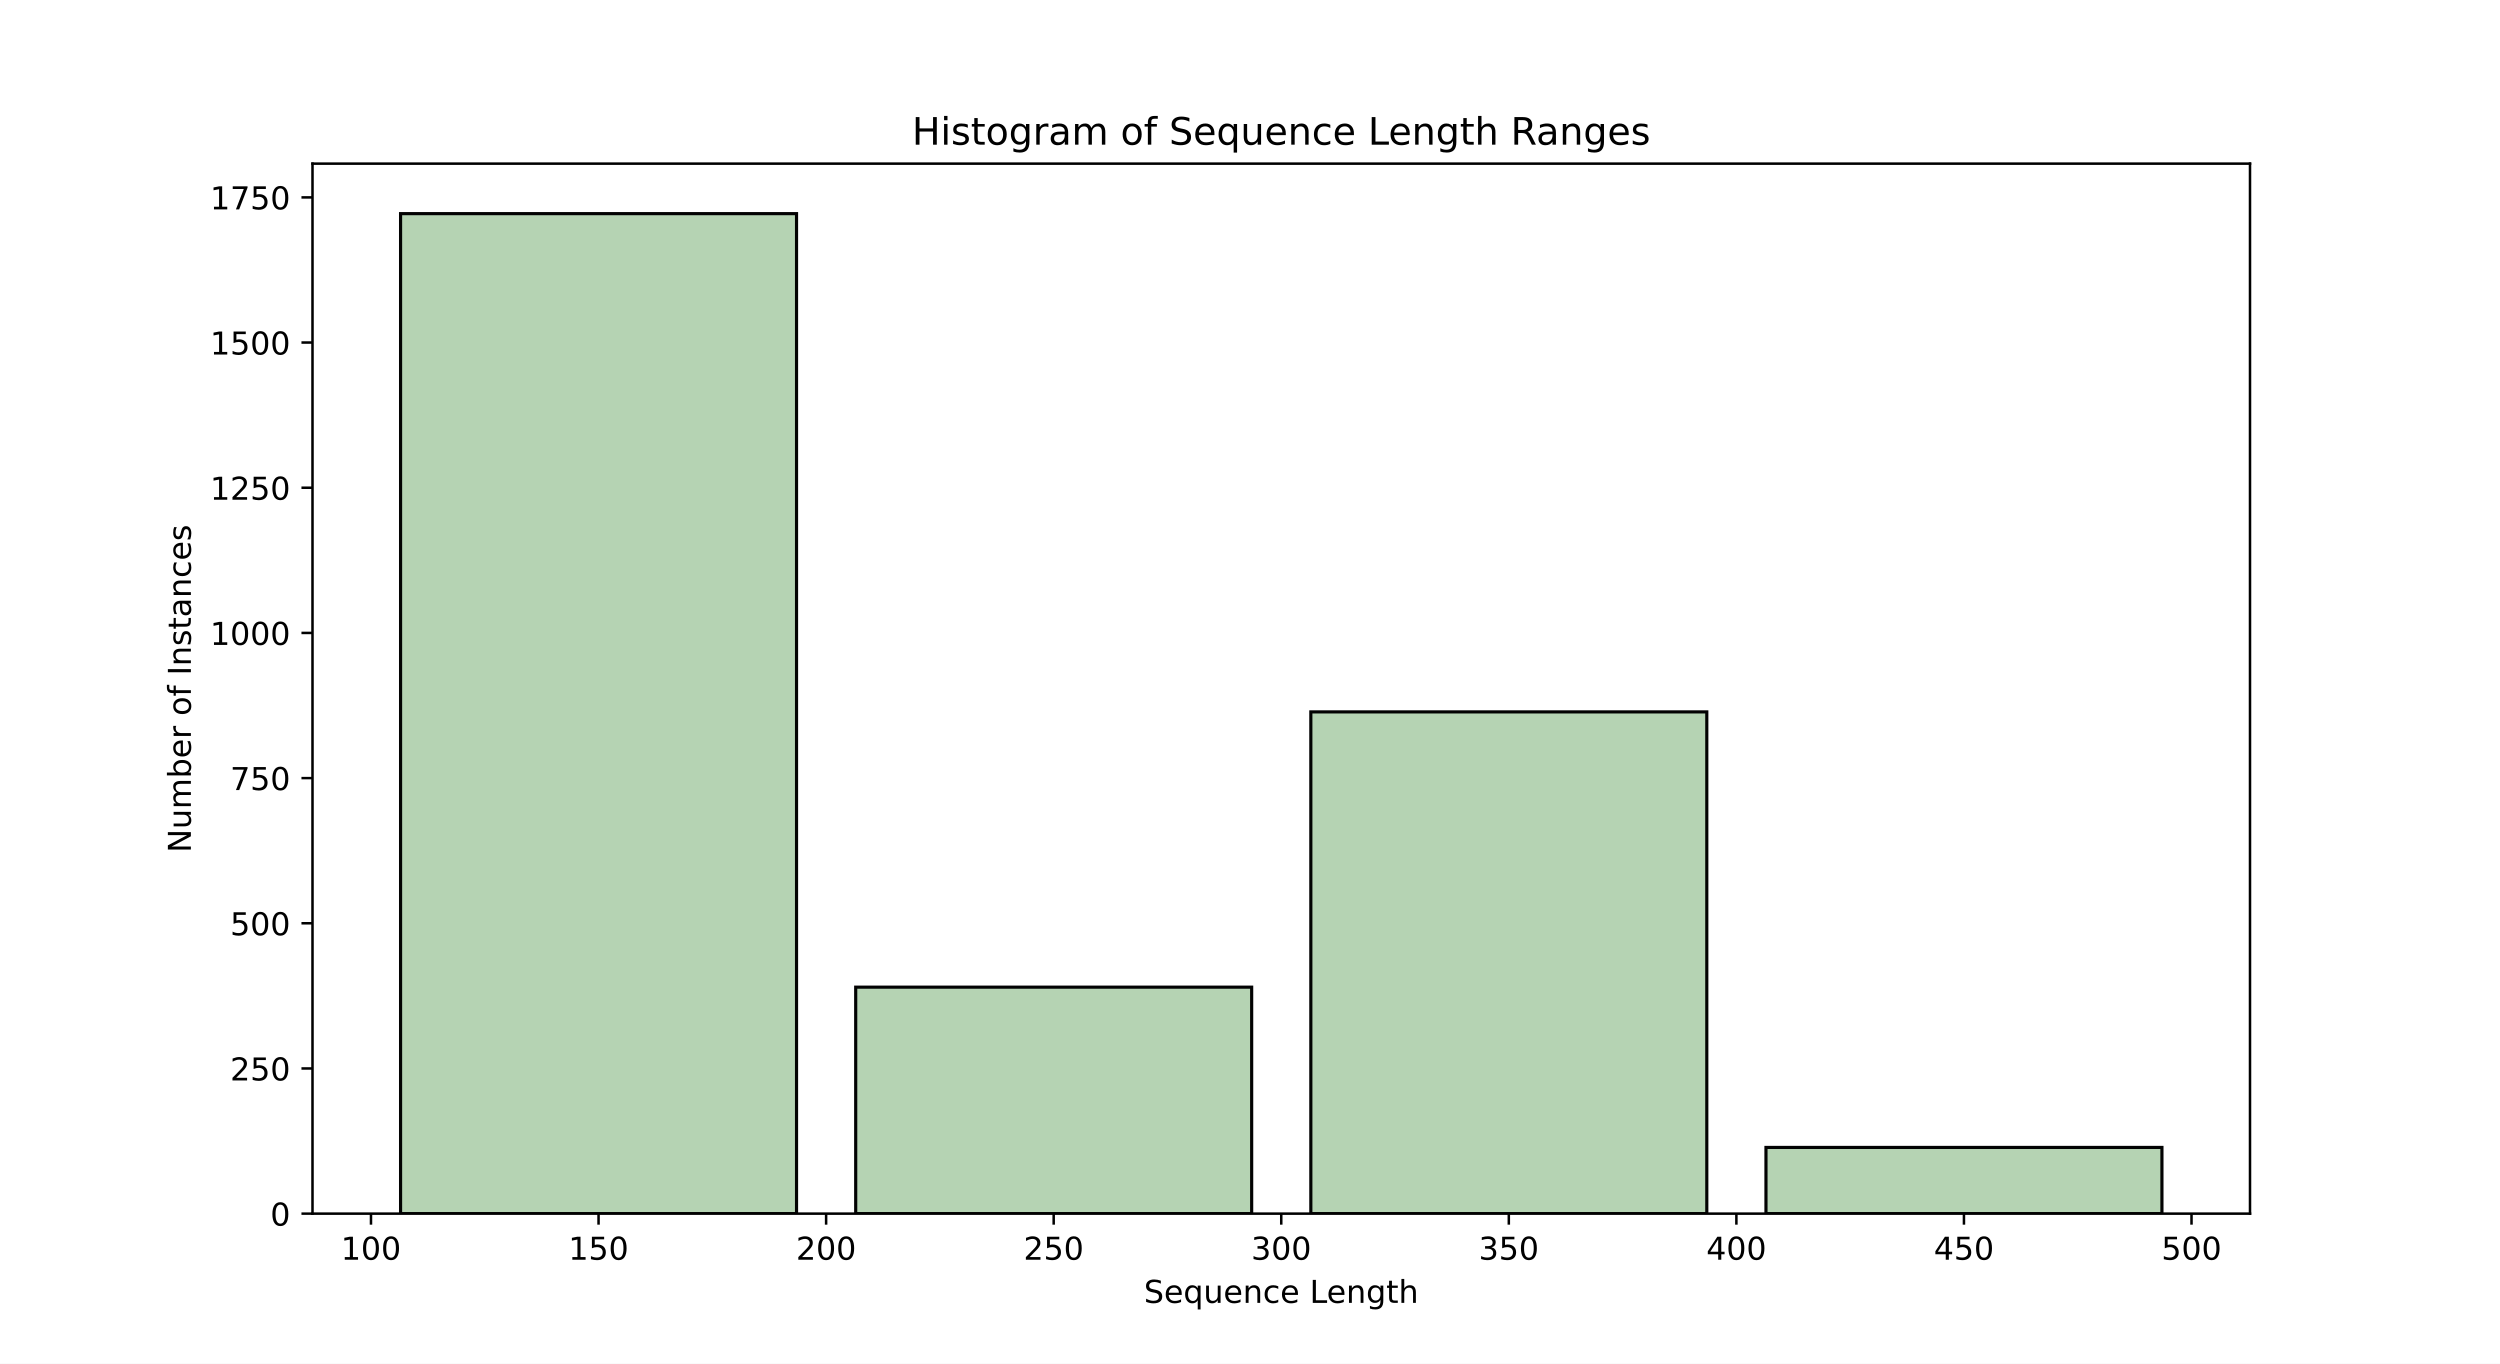
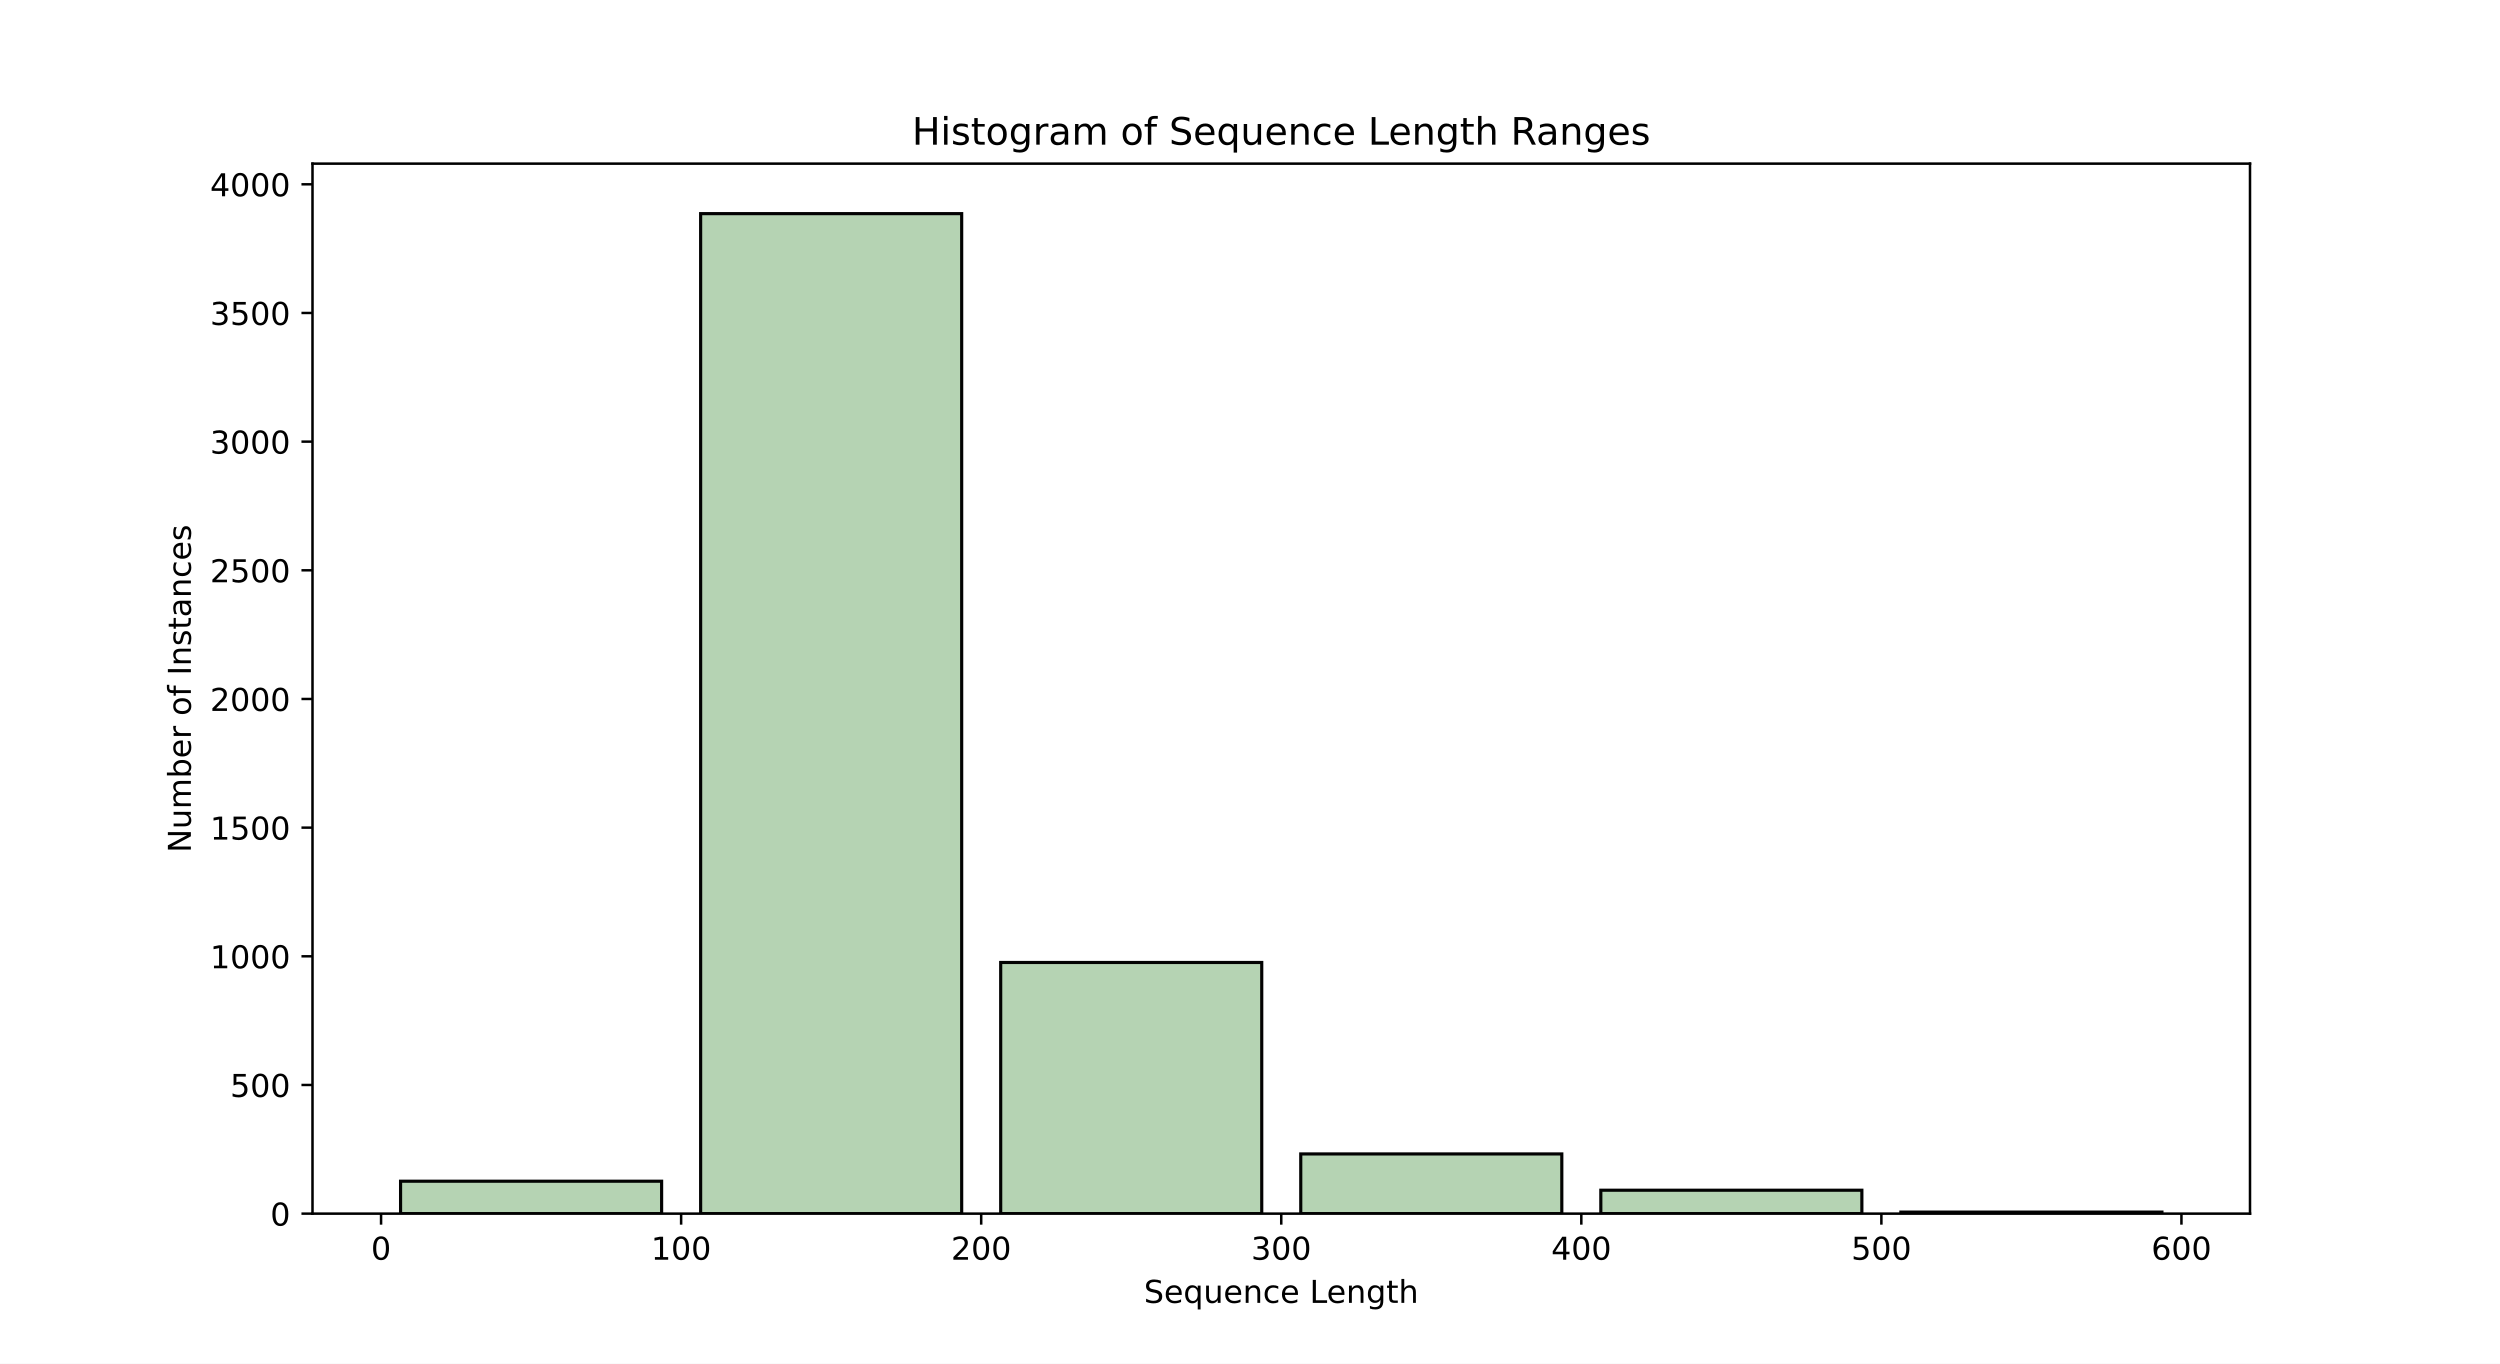
<svg xmlns="http://www.w3.org/2000/svg" xmlns:xlink="http://www.w3.org/1999/xlink" width="792pt" height="432pt" viewBox="0 0 792 432" version="1.1">
  <defs>
    <style type="text/css">*{stroke-linejoin: round; stroke-linecap: butt}</style>
  </defs>
  <g id="figure_1">
    <g id="patch_1">
      <path d="M 0 432  L 792 432  L 792 0  L 0 0  z " style="fill: #ffffff" />
    </g>
    <g id="axes_1">
      <g id="patch_2">
        <path d="M 99 384.48  L 712.8 384.48  L 712.8 51.84  L 99 51.84  z " style="fill: #ffffff" />
      </g>
      <g id="patch_3">
-         <path d="M 126.9 384.48  L 252.342 384.48  L 252.342 67.68  L 126.9 67.68  z " clip-path="url(#p91ff401d0d)" style="fill: #b4d3b2; opacity: 0.99; stroke: #000000; stroke-linejoin: miter" />
+         <path d="M 126.9 384.48  L 209.602 384.48  L 209.602 374.208  L 126.9 374.208  z " clip-path="url(#p697dbdb3e6)" style="fill: #b4d3b2; opacity: 0.99; stroke: #000000; stroke-linejoin: miter" />
      </g>
      <g id="patch_4">
-         <path d="M 271.086 384.48  L 396.528 384.48  L 396.528 312.731  L 271.086 312.731  z " clip-path="url(#p91ff401d0d)" style="fill: #b4d3b2; opacity: 0.99; stroke: #000000; stroke-linejoin: miter" />
+         <path d="M 221.96 384.48  L 304.661 384.48  L 304.661 67.68  L 221.96 67.68  z " clip-path="url(#p697dbdb3e6)" style="fill: #b4d3b2; opacity: 0.99; stroke: #000000; stroke-linejoin: miter" />
      </g>
      <g id="patch_5">
-         <path d="M 415.272 384.48  L 540.714 384.48  L 540.714 225.528  L 415.272 225.528  z " clip-path="url(#p91ff401d0d)" style="fill: #b4d3b2; opacity: 0.99; stroke: #000000; stroke-linejoin: miter" />
+         <path d="M 317.019 384.48  L 399.721 384.48  L 399.721 304.913  L 317.019 304.913  z " clip-path="url(#p697dbdb3e6)" style="fill: #b4d3b2; opacity: 0.99; stroke: #000000; stroke-linejoin: miter" />
      </g>
      <g id="patch_6">
-         <path d="M 559.458 384.48  L 684.9 384.48  L 684.9 363.507  L 559.458 363.507  z " clip-path="url(#p91ff401d0d)" style="fill: #b4d3b2; opacity: 0.99; stroke: #000000; stroke-linejoin: miter" />
+         <path d="M 412.079 384.48  L 494.781 384.48  L 494.781 365.567  L 412.079 365.567  z " clip-path="url(#p697dbdb3e6)" style="fill: #b4d3b2; opacity: 0.99; stroke: #000000; stroke-linejoin: miter" />
+       </g>
+       <g id="patch_7">
+         <path d="M 507.139 384.48  L 589.84 384.48  L 589.84 377.061  L 507.139 377.061  z " clip-path="url(#p697dbdb3e6)" style="fill: #b4d3b2; opacity: 0.99; stroke: #000000; stroke-linejoin: miter" />
+       </g>
+       <g id="patch_8">
+         <path d="M 602.198 384.48  L 684.9 384.48  L 684.9 383.991  L 602.198 383.991  z " clip-path="url(#p697dbdb3e6)" style="fill: #b4d3b2; opacity: 0.99; stroke: #000000; stroke-linejoin: miter" />
      </g>
      <g id="matplotlib.axis_1">
        <g id="xtick_1">
          <g id="line2d_1">
            <defs>
-               <path id="m34e61c485e" d="M 0 0  L 0 3.5  " style="stroke: #000000; stroke-width: 0.8" />
+               <path id="m663e92cbd5" d="M 0 0  L 0 3.5  " style="stroke: #000000; stroke-width: 0.8" />
            </defs>
            <g>
-               <use xlink:href="#m34e61c485e" x="117.528" y="384.48" style="stroke: #000000; stroke-width: 0.8" />
+               <use xlink:href="#m663e92cbd5" x="120.721" y="384.48" style="stroke: #000000; stroke-width: 0.8" />
            </g>
          </g>
          <g id="text_1">
-             <g transform="translate(107.9842 399.0784) scale(0.1 -0.1)">
-               <defs>
-                 <path id="DejaVuSans-31" d="M 794 531  L 1825 531  L 1825 4091  L 703 3866  L 703 4441  L 1819 4666  L 2450 4666  L 2450 531  L 3481 531  L 3481 0  L 794 0  L 794 531  z " transform="scale(0.015625)" />
+             <g transform="translate(117.5399 399.0784) scale(0.1 -0.1)">
+               <defs>
                <path id="DejaVuSans-30" d="M 2034 4250  Q 1547 4250 1301 3770  Q 1056 3291 1056 2328  Q 1056 1369 1301 889  Q 1547 409 2034 409  Q 2525 409 2770 889  Q 3016 1369 3016 2328  Q 3016 3291 2770 3770  Q 2525 4250 2034 4250  z M 2034 4750  Q 2819 4750 3233 4129  Q 3647 3509 3647 2328  Q 3647 1150 3233 529  Q 2819 -91 2034 -91  Q 1250 -91 836 529  Q 422 1150 422 2328  Q 422 3509 836 4129  Q 1250 4750 2034 4750  z " transform="scale(0.015625)" />
              </defs>
-               <use xlink:href="#DejaVuSans-31" />
-               <use xlink:href="#DejaVuSans-30" x="63.623" />
-               <use xlink:href="#DejaVuSans-30" x="127.246" />
+               <use xlink:href="#DejaVuSans-30" />
            </g>
          </g>
        </g>
        <g id="xtick_2">
          <g id="line2d_2">
            <g>
-               <use xlink:href="#m34e61c485e" x="189.621" y="384.48" style="stroke: #000000; stroke-width: 0.8" />
+               <use xlink:href="#m663e92cbd5" x="215.781" y="384.48" style="stroke: #000000; stroke-width: 0.8" />
            </g>
          </g>
          <g id="text_2">
-             <g transform="translate(180.0772 399.0784) scale(0.1 -0.1)">
-               <defs>
-                 <path id="DejaVuSans-35" d="M 691 4666  L 3169 4666  L 3169 4134  L 1269 4134  L 1269 2991  Q 1406 3038 1543 3061  Q 1681 3084 1819 3084  Q 2600 3084 3056 2656  Q 3513 2228 3513 1497  Q 3513 744 3044 326  Q 2575 -91 1722 -91  Q 1428 -91 1123 -41  Q 819 9 494 109  L 494 744  Q 775 591 1075 516  Q 1375 441 1709 441  Q 2250 441 2565 725  Q 2881 1009 2881 1497  Q 2881 1984 2565 2268  Q 2250 2553 1709 2553  Q 1456 2553 1204 2497  Q 953 2441 691 2322  L 691 4666  z " transform="scale(0.015625)" />
+             <g transform="translate(206.237 399.0784) scale(0.1 -0.1)">
+               <defs>
+                 <path id="DejaVuSans-31" d="M 794 531  L 1825 531  L 1825 4091  L 703 3866  L 703 4441  L 1819 4666  L 2450 4666  L 2450 531  L 3481 531  L 3481 0  L 794 0  L 794 531  z " transform="scale(0.015625)" />
              </defs>
              <use xlink:href="#DejaVuSans-31" />
-               <use xlink:href="#DejaVuSans-35" x="63.623" />
+               <use xlink:href="#DejaVuSans-30" x="63.623" />
              <use xlink:href="#DejaVuSans-30" x="127.246" />
            </g>
          </g>
        </g>
        <g id="xtick_3">
          <g id="line2d_3">
            <g>
-               <use xlink:href="#m34e61c485e" x="261.714" y="384.48" style="stroke: #000000; stroke-width: 0.8" />
+               <use xlink:href="#m663e92cbd5" x="310.84" y="384.48" style="stroke: #000000; stroke-width: 0.8" />
            </g>
          </g>
          <g id="text_3">
-             <g transform="translate(252.1702 399.0784) scale(0.1 -0.1)">
+             <g transform="translate(301.2966 399.0784) scale(0.1 -0.1)">
              <defs>
                <path id="DejaVuSans-32" d="M 1228 531  L 3431 531  L 3431 0  L 469 0  L 469 531  Q 828 903 1448 1529  Q 2069 2156 2228 2338  Q 2531 2678 2651 2914  Q 2772 3150 2772 3378  Q 2772 3750 2511 3984  Q 2250 4219 1831 4219  Q 1534 4219 1204 4116  Q 875 4013 500 3803  L 500 4441  Q 881 4594 1212 4672  Q 1544 4750 1819 4750  Q 2544 4750 2975 4387  Q 3406 4025 3406 3419  Q 3406 3131 3298 2873  Q 3191 2616 2906 2266  Q 2828 2175 2409 1742  Q 1991 1309 1228 531  z " transform="scale(0.015625)" />
              </defs>
              <use xlink:href="#DejaVuSans-32" />
              <use xlink:href="#DejaVuSans-30" x="63.623" />
              <use xlink:href="#DejaVuSans-30" x="127.246" />
            </g>
          </g>
        </g>
        <g id="xtick_4">
          <g id="line2d_4">
            <g>
-               <use xlink:href="#m34e61c485e" x="333.807" y="384.48" style="stroke: #000000; stroke-width: 0.8" />
+               <use xlink:href="#m663e92cbd5" x="405.9" y="384.48" style="stroke: #000000; stroke-width: 0.8" />
            </g>
          </g>
          <g id="text_4">
-             <g transform="translate(324.2632 399.0784) scale(0.1 -0.1)">
-               <use xlink:href="#DejaVuSans-32" />
-               <use xlink:href="#DejaVuSans-35" x="63.623" />
+             <g transform="translate(396.3562 399.0784) scale(0.1 -0.1)">
+               <defs>
+                 <path id="DejaVuSans-33" d="M 2597 2516  Q 3050 2419 3304 2112  Q 3559 1806 3559 1356  Q 3559 666 3084 287  Q 2609 -91 1734 -91  Q 1441 -91 1130 -33  Q 819 25 488 141  L 488 750  Q 750 597 1062 519  Q 1375 441 1716 441  Q 2309 441 2620 675  Q 2931 909 2931 1356  Q 2931 1769 2642 2001  Q 2353 2234 1838 2234  L 1294 2234  L 1294 2753  L 1863 2753  Q 2328 2753 2575 2939  Q 2822 3125 2822 3475  Q 2822 3834 2567 4026  Q 2313 4219 1838 4219  Q 1578 4219 1281 4162  Q 984 4106 628 3988  L 628 4550  Q 988 4650 1302 4700  Q 1616 4750 1894 4750  Q 2613 4750 3031 4423  Q 3450 4097 3450 3541  Q 3450 3153 3228 2886  Q 3006 2619 2597 2516  z " transform="scale(0.015625)" />
+               </defs>
+               <use xlink:href="#DejaVuSans-33" />
+               <use xlink:href="#DejaVuSans-30" x="63.623" />
              <use xlink:href="#DejaVuSans-30" x="127.246" />
            </g>
          </g>
        </g>
        <g id="xtick_5">
          <g id="line2d_5">
            <g>
-               <use xlink:href="#m34e61c485e" x="405.9" y="384.48" style="stroke: #000000; stroke-width: 0.8" />
+               <use xlink:href="#m663e92cbd5" x="500.96" y="384.48" style="stroke: #000000; stroke-width: 0.8" />
            </g>
          </g>
          <g id="text_5">
-             <g transform="translate(396.3562 399.0784) scale(0.1 -0.1)">
-               <defs>
-                 <path id="DejaVuSans-33" d="M 2597 2516  Q 3050 2419 3304 2112  Q 3559 1806 3559 1356  Q 3559 666 3084 287  Q 2609 -91 1734 -91  Q 1441 -91 1130 -33  Q 819 25 488 141  L 488 750  Q 750 597 1062 519  Q 1375 441 1716 441  Q 2309 441 2620 675  Q 2931 909 2931 1356  Q 2931 1769 2642 2001  Q 2353 2234 1838 2234  L 1294 2234  L 1294 2753  L 1863 2753  Q 2328 2753 2575 2939  Q 2822 3125 2822 3475  Q 2822 3834 2567 4026  Q 2313 4219 1838 4219  Q 1578 4219 1281 4162  Q 984 4106 628 3988  L 628 4550  Q 988 4650 1302 4700  Q 1616 4750 1894 4750  Q 2613 4750 3031 4423  Q 3450 4097 3450 3541  Q 3450 3153 3228 2886  Q 3006 2619 2597 2516  z " transform="scale(0.015625)" />
-               </defs>
-               <use xlink:href="#DejaVuSans-33" />
+             <g transform="translate(491.4159 399.0784) scale(0.1 -0.1)">
+               <defs>
+                 <path id="DejaVuSans-34" d="M 2419 4116  L 825 1625  L 2419 1625  L 2419 4116  z M 2253 4666  L 3047 4666  L 3047 1625  L 3713 1625  L 3713 1100  L 3047 1100  L 3047 0  L 2419 0  L 2419 1100  L 313 1100  L 313 1709  L 2253 4666  z " transform="scale(0.015625)" />
+               </defs>
+               <use xlink:href="#DejaVuSans-34" />
              <use xlink:href="#DejaVuSans-30" x="63.623" />
              <use xlink:href="#DejaVuSans-30" x="127.246" />
            </g>
          </g>
        </g>
        <g id="xtick_6">
          <g id="line2d_6">
            <g>
-               <use xlink:href="#m34e61c485e" x="477.993" y="384.48" style="stroke: #000000; stroke-width: 0.8" />
+               <use xlink:href="#m663e92cbd5" x="596.019" y="384.48" style="stroke: #000000; stroke-width: 0.8" />
            </g>
          </g>
          <g id="text_6">
-             <g transform="translate(468.4493 399.0784) scale(0.1 -0.1)">
-               <use xlink:href="#DejaVuSans-33" />
-               <use xlink:href="#DejaVuSans-35" x="63.623" />
+             <g transform="translate(586.4755 399.0784) scale(0.1 -0.1)">
+               <defs>
+                 <path id="DejaVuSans-35" d="M 691 4666  L 3169 4666  L 3169 4134  L 1269 4134  L 1269 2991  Q 1406 3038 1543 3061  Q 1681 3084 1819 3084  Q 2600 3084 3056 2656  Q 3513 2228 3513 1497  Q 3513 744 3044 326  Q 2575 -91 1722 -91  Q 1428 -91 1123 -41  Q 819 9 494 109  L 494 744  Q 775 591 1075 516  Q 1375 441 1709 441  Q 2250 441 2565 725  Q 2881 1009 2881 1497  Q 2881 1984 2565 2268  Q 2250 2553 1709 2553  Q 1456 2553 1204 2497  Q 953 2441 691 2322  L 691 4666  z " transform="scale(0.015625)" />
+               </defs>
+               <use xlink:href="#DejaVuSans-35" />
+               <use xlink:href="#DejaVuSans-30" x="63.623" />
              <use xlink:href="#DejaVuSans-30" x="127.246" />
            </g>
          </g>
        </g>
        <g id="xtick_7">
          <g id="line2d_7">
            <g>
-               <use xlink:href="#m34e61c485e" x="550.086" y="384.48" style="stroke: #000000; stroke-width: 0.8" />
+               <use xlink:href="#m663e92cbd5" x="691.079" y="384.48" style="stroke: #000000; stroke-width: 0.8" />
            </g>
          </g>
          <g id="text_7">
-             <g transform="translate(540.5423 399.0784) scale(0.1 -0.1)">
-               <defs>
-                 <path id="DejaVuSans-34" d="M 2419 4116  L 825 1625  L 2419 1625  L 2419 4116  z M 2253 4666  L 3047 4666  L 3047 1625  L 3713 1625  L 3713 1100  L 3047 1100  L 3047 0  L 2419 0  L 2419 1100  L 313 1100  L 313 1709  L 2253 4666  z " transform="scale(0.015625)" />
-               </defs>
-               <use xlink:href="#DejaVuSans-34" />
-               <use xlink:href="#DejaVuSans-30" x="63.623" />
-               <use xlink:href="#DejaVuSans-30" x="127.246" />
-             </g>
-           </g>
-         </g>
-         <g id="xtick_8">
-           <g id="line2d_8">
-             <g>
-               <use xlink:href="#m34e61c485e" x="622.179" y="384.48" style="stroke: #000000; stroke-width: 0.8" />
-             </g>
-           </g>
-           <g id="text_8">
-             <g transform="translate(612.6353 399.0784) scale(0.1 -0.1)">
-               <use xlink:href="#DejaVuSans-34" />
-               <use xlink:href="#DejaVuSans-35" x="63.623" />
-               <use xlink:href="#DejaVuSans-30" x="127.246" />
-             </g>
-           </g>
-         </g>
-         <g id="xtick_9">
-           <g id="line2d_9">
-             <g>
-               <use xlink:href="#m34e61c485e" x="694.272" y="384.48" style="stroke: #000000; stroke-width: 0.8" />
-             </g>
-           </g>
-           <g id="text_9">
-             <g transform="translate(684.7283 399.0784) scale(0.1 -0.1)">
-               <use xlink:href="#DejaVuSans-35" />
-               <use xlink:href="#DejaVuSans-30" x="63.623" />
-               <use xlink:href="#DejaVuSans-30" x="127.246" />
-             </g>
-           </g>
-         </g>
-         <g id="text_10">
+             <g transform="translate(681.5351 399.0784) scale(0.1 -0.1)">
+               <defs>
+                 <path id="DejaVuSans-36" d="M 2113 2584  Q 1688 2584 1439 2293  Q 1191 2003 1191 1497  Q 1191 994 1439 701  Q 1688 409 2113 409  Q 2538 409 2786 701  Q 3034 994 3034 1497  Q 3034 2003 2786 2293  Q 2538 2584 2113 2584  z M 3366 4563  L 3366 3988  Q 3128 4100 2886 4159  Q 2644 4219 2406 4219  Q 1781 4219 1451 3797  Q 1122 3375 1075 2522  Q 1259 2794 1537 2939  Q 1816 3084 2150 3084  Q 2853 3084 3261 2657  Q 3669 2231 3669 1497  Q 3669 778 3244 343  Q 2819 -91 2113 -91  Q 1303 -91 875 529  Q 447 1150 447 2328  Q 447 3434 972 4092  Q 1497 4750 2381 4750  Q 2619 4750 2861 4703  Q 3103 4656 3366 4563  z " transform="scale(0.015625)" />
+               </defs>
+               <use xlink:href="#DejaVuSans-36" />
+               <use xlink:href="#DejaVuSans-30" x="63.623" />
+               <use xlink:href="#DejaVuSans-30" x="127.246" />
+             </g>
+           </g>
+         </g>
+         <g id="text_8">
          <g transform="translate(362.3992 412.7566) scale(0.1 -0.1)">
            <defs>
              <path id="DejaVuSans-53" d="M 3425 4513  L 3425 3897  Q 3066 4069 2747 4153  Q 2428 4238 2131 4238  Q 1616 4238 1336 4038  Q 1056 3838 1056 3469  Q 1056 3159 1242 3001  Q 1428 2844 1947 2747  L 2328 2669  Q 3034 2534 3370 2195  Q 3706 1856 3706 1288  Q 3706 609 3251 259  Q 2797 -91 1919 -91  Q 1588 -91 1214 -16  Q 841 59 441 206  L 441 856  Q 825 641 1194 531  Q 1563 422 1919 422  Q 2459 422 2753 634  Q 3047 847 3047 1241  Q 3047 1584 2836 1778  Q 2625 1972 2144 2069  L 1759 2144  Q 1053 2284 737 2584  Q 422 2884 422 3419  Q 422 4038 858 4394  Q 1294 4750 2059 4750  Q 2388 4750 2728 4690  Q 3069 4631 3425 4513  z " transform="scale(0.015625)" />
              <path id="DejaVuSans-65" d="M 3597 1894  L 3597 1613  L 953 1613  Q 991 1019 1311 708  Q 1631 397 2203 397  Q 2534 397 2845 478  Q 3156 559 3463 722  L 3463 178  Q 3153 47 2828 -22  Q 2503 -91 2169 -91  Q 1331 -91 842 396  Q 353 884 353 1716  Q 353 2575 817 3079  Q 1281 3584 2069 3584  Q 2775 3584 3186 3129  Q 3597 2675 3597 1894  z M 3022 2063  Q 3016 2534 2758 2815  Q 2500 3097 2075 3097  Q 1594 3097 1305 2825  Q 1016 2553 972 2059  L 3022 2063  z " transform="scale(0.015625)" />
              <path id="DejaVuSans-71" d="M 947 1747  Q 947 1113 1208 752  Q 1469 391 1925 391  Q 2381 391 2643 752  Q 2906 1113 2906 1747  Q 2906 2381 2643 2742  Q 2381 3103 1925 3103  Q 1469 3103 1208 2742  Q 947 2381 947 1747  z M 2906 525  Q 2725 213 2448 61  Q 2172 -91 1784 -91  Q 1150 -91 751 415  Q 353 922 353 1747  Q 353 2572 751 3078  Q 1150 3584 1784 3584  Q 2172 3584 2448 3432  Q 2725 3281 2906 2969  L 2906 3500  L 3481 3500  L 3481 -1331  L 2906 -1331  L 2906 525  z " transform="scale(0.015625)" />
              <path id="DejaVuSans-75" d="M 544 1381  L 544 3500  L 1119 3500  L 1119 1403  Q 1119 906 1312 657  Q 1506 409 1894 409  Q 2359 409 2629 706  Q 2900 1003 2900 1516  L 2900 3500  L 3475 3500  L 3475 0  L 2900 0  L 2900 538  Q 2691 219 2414 64  Q 2138 -91 1772 -91  Q 1169 -91 856 284  Q 544 659 544 1381  z M 1991 3584  L 1991 3584  z " transform="scale(0.015625)" />
              <path id="DejaVuSans-6e" d="M 3513 2113  L 3513 0  L 2938 0  L 2938 2094  Q 2938 2591 2744 2837  Q 2550 3084 2163 3084  Q 1697 3084 1428 2787  Q 1159 2491 1159 1978  L 1159 0  L 581 0  L 581 3500  L 1159 3500  L 1159 2956  Q 1366 3272 1645 3428  Q 1925 3584 2291 3584  Q 2894 3584 3203 3211  Q 3513 2838 3513 2113  z " transform="scale(0.015625)" />
              <path id="DejaVuSans-63" d="M 3122 3366  L 3122 2828  Q 2878 2963 2633 3030  Q 2388 3097 2138 3097  Q 1578 3097 1268 2742  Q 959 2388 959 1747  Q 959 1106 1268 751  Q 1578 397 2138 397  Q 2388 397 2633 464  Q 2878 531 3122 666  L 3122 134  Q 2881 22 2623 -34  Q 2366 -91 2075 -91  Q 1284 -91 818 406  Q 353 903 353 1747  Q 353 2603 823 3093  Q 1294 3584 2113 3584  Q 2378 3584 2631 3529  Q 2884 3475 3122 3366  z " transform="scale(0.015625)" />
              <path id="DejaVuSans-20" transform="scale(0.015625)" />
              <path id="DejaVuSans-4c" d="M 628 4666  L 1259 4666  L 1259 531  L 3531 531  L 3531 0  L 628 0  L 628 4666  z " transform="scale(0.015625)" />
              <path id="DejaVuSans-67" d="M 2906 1791  Q 2906 2416 2648 2759  Q 2391 3103 1925 3103  Q 1463 3103 1205 2759  Q 947 2416 947 1791  Q 947 1169 1205 825  Q 1463 481 1925 481  Q 2391 481 2648 825  Q 2906 1169 2906 1791  z M 3481 434  Q 3481 -459 3084 -895  Q 2688 -1331 1869 -1331  Q 1566 -1331 1297 -1286  Q 1028 -1241 775 -1147  L 775 -588  Q 1028 -725 1275 -790  Q 1522 -856 1778 -856  Q 2344 -856 2625 -561  Q 2906 -266 2906 331  L 2906 616  Q 2728 306 2450 153  Q 2172 0 1784 0  Q 1141 0 747 490  Q 353 981 353 1791  Q 353 2603 747 3093  Q 1141 3584 1784 3584  Q 2172 3584 2450 3431  Q 2728 3278 2906 2969  L 2906 3500  L 3481 3500  L 3481 434  z " transform="scale(0.015625)" />
              <path id="DejaVuSans-74" d="M 1172 4494  L 1172 3500  L 2356 3500  L 2356 3053  L 1172 3053  L 1172 1153  Q 1172 725 1289 603  Q 1406 481 1766 481  L 2356 481  L 2356 0  L 1766 0  Q 1100 0 847 248  Q 594 497 594 1153  L 594 3053  L 172 3053  L 172 3500  L 594 3500  L 594 4494  L 1172 4494  z " transform="scale(0.015625)" />
              <path id="DejaVuSans-68" d="M 3513 2113  L 3513 0  L 2938 0  L 2938 2094  Q 2938 2591 2744 2837  Q 2550 3084 2163 3084  Q 1697 3084 1428 2787  Q 1159 2491 1159 1978  L 1159 0  L 581 0  L 581 4863  L 1159 4863  L 1159 2956  Q 1366 3272 1645 3428  Q 1925 3584 2291 3584  Q 2894 3584 3203 3211  Q 3513 2838 3513 2113  z " transform="scale(0.015625)" />
            </defs>
            <use xlink:href="#DejaVuSans-53" />
            <use xlink:href="#DejaVuSans-65" x="63.477" />
            <use xlink:href="#DejaVuSans-71" x="125" />
            <use xlink:href="#DejaVuSans-75" x="188.477" />
            <use xlink:href="#DejaVuSans-65" x="251.855" />
            <use xlink:href="#DejaVuSans-6e" x="313.379" />
            <use xlink:href="#DejaVuSans-63" x="376.758" />
            <use xlink:href="#DejaVuSans-65" x="431.738" />
            <use xlink:href="#DejaVuSans-20" x="493.262" />
            <use xlink:href="#DejaVuSans-4c" x="525.049" />
            <use xlink:href="#DejaVuSans-65" x="579.012" />
            <use xlink:href="#DejaVuSans-6e" x="640.535" />
            <use xlink:href="#DejaVuSans-67" x="703.914" />
            <use xlink:href="#DejaVuSans-74" x="767.391" />
            <use xlink:href="#DejaVuSans-68" x="806.6" />
          </g>
        </g>
      </g>
      <g id="matplotlib.axis_2">
        <g id="ytick_1">
-           <g id="line2d_10">
+           <g id="line2d_8">
            <defs>
-               <path id="m338a6baf3c" d="M 0 0  L -3.5 0  " style="stroke: #000000; stroke-width: 0.8" />
+               <path id="mf8f572b43f" d="M 0 0  L -3.5 0  " style="stroke: #000000; stroke-width: 0.8" />
            </defs>
            <g>
-               <use xlink:href="#m338a6baf3c" x="99" y="384.48" style="stroke: #000000; stroke-width: 0.8" />
-             </g>
-           </g>
-           <g id="text_11">
+               <use xlink:href="#mf8f572b43f" x="99" y="384.48" style="stroke: #000000; stroke-width: 0.8" />
+             </g>
+           </g>
+           <g id="text_9">
            <g transform="translate(85.6375 388.2792) scale(0.1 -0.1)">
              <use xlink:href="#DejaVuSans-30" />
            </g>
          </g>
        </g>
        <g id="ytick_2">
+           <g id="line2d_9">
+             <g>
+               <use xlink:href="#mf8f572b43f" x="99" y="343.718" style="stroke: #000000; stroke-width: 0.8" />
+             </g>
+           </g>
+           <g id="text_10">
+             <g transform="translate(72.9125 347.5175) scale(0.1 -0.1)">
+               <use xlink:href="#DejaVuSans-35" />
+               <use xlink:href="#DejaVuSans-30" x="63.623" />
+               <use xlink:href="#DejaVuSans-30" x="127.246" />
+             </g>
+           </g>
+         </g>
+         <g id="ytick_3">
+           <g id="line2d_10">
+             <g>
+               <use xlink:href="#mf8f572b43f" x="99" y="302.957" style="stroke: #000000; stroke-width: 0.8" />
+             </g>
+           </g>
+           <g id="text_11">
+             <g transform="translate(66.55 306.7558) scale(0.1 -0.1)">
+               <use xlink:href="#DejaVuSans-31" />
+               <use xlink:href="#DejaVuSans-30" x="63.623" />
+               <use xlink:href="#DejaVuSans-30" x="127.246" />
+               <use xlink:href="#DejaVuSans-30" x="190.869" />
+             </g>
+           </g>
+         </g>
+         <g id="ytick_4">
          <g id="line2d_11">
            <g>
-               <use xlink:href="#m338a6baf3c" x="99" y="338.487" style="stroke: #000000; stroke-width: 0.8" />
+               <use xlink:href="#mf8f572b43f" x="99" y="262.195" style="stroke: #000000; stroke-width: 0.8" />
            </g>
          </g>
          <g id="text_12">
-             <g transform="translate(72.9125 342.2862) scale(0.1 -0.1)">
+             <g transform="translate(66.55 265.9941) scale(0.1 -0.1)">
+               <use xlink:href="#DejaVuSans-31" />
+               <use xlink:href="#DejaVuSans-35" x="63.623" />
+               <use xlink:href="#DejaVuSans-30" x="127.246" />
+               <use xlink:href="#DejaVuSans-30" x="190.869" />
+             </g>
+           </g>
+         </g>
+         <g id="ytick_5">
+           <g id="line2d_12">
+             <g>
+               <use xlink:href="#mf8f572b43f" x="99" y="221.433" style="stroke: #000000; stroke-width: 0.8" />
+             </g>
+           </g>
+           <g id="text_13">
+             <g transform="translate(66.55 225.2324) scale(0.1 -0.1)">
+               <use xlink:href="#DejaVuSans-32" />
+               <use xlink:href="#DejaVuSans-30" x="63.623" />
+               <use xlink:href="#DejaVuSans-30" x="127.246" />
+               <use xlink:href="#DejaVuSans-30" x="190.869" />
+             </g>
+           </g>
+         </g>
+         <g id="ytick_6">
+           <g id="line2d_13">
+             <g>
+               <use xlink:href="#mf8f572b43f" x="99" y="180.671" style="stroke: #000000; stroke-width: 0.8" />
+             </g>
+           </g>
+           <g id="text_14">
+             <g transform="translate(66.55 184.4707) scale(0.1 -0.1)">
              <use xlink:href="#DejaVuSans-32" />
              <use xlink:href="#DejaVuSans-35" x="63.623" />
              <use xlink:href="#DejaVuSans-30" x="127.246" />
-             </g>
-           </g>
-         </g>
-         <g id="ytick_3">
-           <g id="line2d_12">
-             <g>
-               <use xlink:href="#m338a6baf3c" x="99" y="292.494" style="stroke: #000000; stroke-width: 0.8" />
-             </g>
-           </g>
-           <g id="text_13">
-             <g transform="translate(72.9125 296.2932) scale(0.1 -0.1)">
-               <use xlink:href="#DejaVuSans-35" />
-               <use xlink:href="#DejaVuSans-30" x="63.623" />
-               <use xlink:href="#DejaVuSans-30" x="127.246" />
-             </g>
-           </g>
-         </g>
-         <g id="ytick_4">
-           <g id="line2d_13">
-             <g>
-               <use xlink:href="#m338a6baf3c" x="99" y="246.501" style="stroke: #000000; stroke-width: 0.8" />
-             </g>
-           </g>
-           <g id="text_14">
-             <g transform="translate(72.9125 250.3001) scale(0.1 -0.1)">
-               <defs>
-                 <path id="DejaVuSans-37" d="M 525 4666  L 3525 4666  L 3525 4397  L 1831 0  L 1172 0  L 2766 4134  L 525 4134  L 525 4666  z " transform="scale(0.015625)" />
-               </defs>
-               <use xlink:href="#DejaVuSans-37" />
+               <use xlink:href="#DejaVuSans-30" x="190.869" />
+             </g>
+           </g>
+         </g>
+         <g id="ytick_7">
+           <g id="line2d_14">
+             <g>
+               <use xlink:href="#mf8f572b43f" x="99" y="139.91" style="stroke: #000000; stroke-width: 0.8" />
+             </g>
+           </g>
+           <g id="text_15">
+             <g transform="translate(66.55 143.709) scale(0.1 -0.1)">
+               <use xlink:href="#DejaVuSans-33" />
+               <use xlink:href="#DejaVuSans-30" x="63.623" />
+               <use xlink:href="#DejaVuSans-30" x="127.246" />
+               <use xlink:href="#DejaVuSans-30" x="190.869" />
+             </g>
+           </g>
+         </g>
+         <g id="ytick_8">
+           <g id="line2d_15">
+             <g>
+               <use xlink:href="#mf8f572b43f" x="99" y="99.148" style="stroke: #000000; stroke-width: 0.8" />
+             </g>
+           </g>
+           <g id="text_16">
+             <g transform="translate(66.55 102.9473) scale(0.1 -0.1)">
+               <use xlink:href="#DejaVuSans-33" />
              <use xlink:href="#DejaVuSans-35" x="63.623" />
              <use xlink:href="#DejaVuSans-30" x="127.246" />
-             </g>
-           </g>
-         </g>
-         <g id="ytick_5">
-           <g id="line2d_14">
-             <g>
-               <use xlink:href="#m338a6baf3c" x="99" y="200.508" style="stroke: #000000; stroke-width: 0.8" />
-             </g>
-           </g>
-           <g id="text_15">
-             <g transform="translate(66.55 204.3071) scale(0.1 -0.1)">
-               <use xlink:href="#DejaVuSans-31" />
-               <use xlink:href="#DejaVuSans-30" x="63.623" />
-               <use xlink:href="#DejaVuSans-30" x="127.246" />
-               <use xlink:href="#DejaVuSans-30" x="190.869" />
-             </g>
-           </g>
-         </g>
-         <g id="ytick_6">
-           <g id="line2d_15">
-             <g>
-               <use xlink:href="#m338a6baf3c" x="99" y="154.515" style="stroke: #000000; stroke-width: 0.8" />
-             </g>
-           </g>
-           <g id="text_16">
-             <g transform="translate(66.55 158.3141) scale(0.1 -0.1)">
-               <use xlink:href="#DejaVuSans-31" />
-               <use xlink:href="#DejaVuSans-32" x="63.623" />
-               <use xlink:href="#DejaVuSans-35" x="127.246" />
-               <use xlink:href="#DejaVuSans-30" x="190.869" />
-             </g>
-           </g>
-         </g>
-         <g id="ytick_7">
+               <use xlink:href="#DejaVuSans-30" x="190.869" />
+             </g>
+           </g>
+         </g>
+         <g id="ytick_9">
          <g id="line2d_16">
            <g>
-               <use xlink:href="#m338a6baf3c" x="99" y="108.522" style="stroke: #000000; stroke-width: 0.8" />
+               <use xlink:href="#mf8f572b43f" x="99" y="58.386" style="stroke: #000000; stroke-width: 0.8" />
            </g>
          </g>
          <g id="text_17">
-             <g transform="translate(66.55 112.321) scale(0.1 -0.1)">
-               <use xlink:href="#DejaVuSans-31" />
-               <use xlink:href="#DejaVuSans-35" x="63.623" />
-               <use xlink:href="#DejaVuSans-30" x="127.246" />
-               <use xlink:href="#DejaVuSans-30" x="190.869" />
-             </g>
-           </g>
-         </g>
-         <g id="ytick_8">
-           <g id="line2d_17">
-             <g>
-               <use xlink:href="#m338a6baf3c" x="99" y="62.529" style="stroke: #000000; stroke-width: 0.8" />
-             </g>
-           </g>
-           <g id="text_18">
-             <g transform="translate(66.55 66.328) scale(0.1 -0.1)">
-               <use xlink:href="#DejaVuSans-31" />
-               <use xlink:href="#DejaVuSans-37" x="63.623" />
-               <use xlink:href="#DejaVuSans-35" x="127.246" />
-               <use xlink:href="#DejaVuSans-30" x="190.869" />
-             </g>
-           </g>
-         </g>
-         <g id="text_19">
+             <g transform="translate(66.55 62.18555) scale(0.1 -0.1)">
+               <use xlink:href="#DejaVuSans-34" />
+               <use xlink:href="#DejaVuSans-30" x="63.623" />
+               <use xlink:href="#DejaVuSans-30" x="127.246" />
+               <use xlink:href="#DejaVuSans-30" x="190.869" />
+             </g>
+           </g>
+         </g>
+         <g id="text_18">
          <g transform="translate(60.47031 270.1155) rotate(-90) scale(0.1 -0.1)">
            <defs>
              <path id="DejaVuSans-4e" d="M 628 4666  L 1478 4666  L 3547 763  L 3547 4666  L 4159 4666  L 4159 0  L 3309 0  L 1241 3903  L 1241 0  L 628 0  L 628 4666  z " transform="scale(0.015625)" />
              <path id="DejaVuSans-6d" d="M 3328 2828  Q 3544 3216 3844 3400  Q 4144 3584 4550 3584  Q 5097 3584 5394 3201  Q 5691 2819 5691 2113  L 5691 0  L 5113 0  L 5113 2094  Q 5113 2597 4934 2840  Q 4756 3084 4391 3084  Q 3944 3084 3684 2787  Q 3425 2491 3425 1978  L 3425 0  L 2847 0  L 2847 2094  Q 2847 2600 2669 2842  Q 2491 3084 2119 3084  Q 1678 3084 1418 2786  Q 1159 2488 1159 1978  L 1159 0  L 581 0  L 581 3500  L 1159 3500  L 1159 2956  Q 1356 3278 1631 3431  Q 1906 3584 2284 3584  Q 2666 3584 2933 3390  Q 3200 3197 3328 2828  z " transform="scale(0.015625)" />
              <path id="DejaVuSans-62" d="M 3116 1747  Q 3116 2381 2855 2742  Q 2594 3103 2138 3103  Q 1681 3103 1420 2742  Q 1159 2381 1159 1747  Q 1159 1113 1420 752  Q 1681 391 2138 391  Q 2594 391 2855 752  Q 3116 1113 3116 1747  z M 1159 2969  Q 1341 3281 1617 3432  Q 1894 3584 2278 3584  Q 2916 3584 3314 3078  Q 3713 2572 3713 1747  Q 3713 922 3314 415  Q 2916 -91 2278 -91  Q 1894 -91 1617 61  Q 1341 213 1159 525  L 1159 0  L 581 0  L 581 4863  L 1159 4863  L 1159 2969  z " transform="scale(0.015625)" />
              <path id="DejaVuSans-72" d="M 2631 2963  Q 2534 3019 2420 3045  Q 2306 3072 2169 3072  Q 1681 3072 1420 2755  Q 1159 2438 1159 1844  L 1159 0  L 581 0  L 581 3500  L 1159 3500  L 1159 2956  Q 1341 3275 1631 3429  Q 1922 3584 2338 3584  Q 2397 3584 2469 3576  Q 2541 3569 2628 3553  L 2631 2963  z " transform="scale(0.015625)" />
              <path id="DejaVuSans-6f" d="M 1959 3097  Q 1497 3097 1228 2736  Q 959 2375 959 1747  Q 959 1119 1226 758  Q 1494 397 1959 397  Q 2419 397 2687 759  Q 2956 1122 2956 1747  Q 2956 2369 2687 2733  Q 2419 3097 1959 3097  z M 1959 3584  Q 2709 3584 3137 3096  Q 3566 2609 3566 1747  Q 3566 888 3137 398  Q 2709 -91 1959 -91  Q 1206 -91 779 398  Q 353 888 353 1747  Q 353 2609 779 3096  Q 1206 3584 1959 3584  z " transform="scale(0.015625)" />
              <path id="DejaVuSans-66" d="M 2375 4863  L 2375 4384  L 1825 4384  Q 1516 4384 1395 4259  Q 1275 4134 1275 3809  L 1275 3500  L 2222 3500  L 2222 3053  L 1275 3053  L 1275 0  L 697 0  L 697 3053  L 147 3053  L 147 3500  L 697 3500  L 697 3744  Q 697 4328 969 4595  Q 1241 4863 1831 4863  L 2375 4863  z " transform="scale(0.015625)" />
              <path id="DejaVuSans-49" d="M 628 4666  L 1259 4666  L 1259 0  L 628 0  L 628 4666  z " transform="scale(0.015625)" />
              <path id="DejaVuSans-73" d="M 2834 3397  L 2834 2853  Q 2591 2978 2328 3040  Q 2066 3103 1784 3103  Q 1356 3103 1142 2972  Q 928 2841 928 2578  Q 928 2378 1081 2264  Q 1234 2150 1697 2047  L 1894 2003  Q 2506 1872 2764 1633  Q 3022 1394 3022 966  Q 3022 478 2636 193  Q 2250 -91 1575 -91  Q 1294 -91 989 -36  Q 684 19 347 128  L 347 722  Q 666 556 975 473  Q 1284 391 1588 391  Q 1994 391 2212 530  Q 2431 669 2431 922  Q 2431 1156 2273 1281  Q 2116 1406 1581 1522  L 1381 1569  Q 847 1681 609 1914  Q 372 2147 372 2553  Q 372 3047 722 3315  Q 1072 3584 1716 3584  Q 2034 3584 2315 3537  Q 2597 3491 2834 3397  z " transform="scale(0.015625)" />
              <path id="DejaVuSans-61" d="M 2194 1759  Q 1497 1759 1228 1600  Q 959 1441 959 1056  Q 959 750 1161 570  Q 1363 391 1709 391  Q 2188 391 2477 730  Q 2766 1069 2766 1631  L 2766 1759  L 2194 1759  z M 3341 1997  L 3341 0  L 2766 0  L 2766 531  Q 2569 213 2275 61  Q 1981 -91 1556 -91  Q 1019 -91 701 211  Q 384 513 384 1019  Q 384 1609 779 1909  Q 1175 2209 1959 2209  L 2766 2209  L 2766 2266  Q 2766 2663 2505 2880  Q 2244 3097 1772 3097  Q 1472 3097 1187 3025  Q 903 2953 641 2809  L 641 3341  Q 956 3463 1253 3523  Q 1550 3584 1831 3584  Q 2591 3584 2966 3190  Q 3341 2797 3341 1997  z " transform="scale(0.015625)" />
            </defs>
            <use xlink:href="#DejaVuSans-4e" />
            <use xlink:href="#DejaVuSans-75" x="74.805" />
            <use xlink:href="#DejaVuSans-6d" x="138.184" />
            <use xlink:href="#DejaVuSans-62" x="235.596" />
            <use xlink:href="#DejaVuSans-65" x="299.072" />
            <use xlink:href="#DejaVuSans-72" x="360.596" />
            <use xlink:href="#DejaVuSans-20" x="401.709" />
            <use xlink:href="#DejaVuSans-6f" x="433.496" />
            <use xlink:href="#DejaVuSans-66" x="494.678" />
            <use xlink:href="#DejaVuSans-20" x="529.883" />
            <use xlink:href="#DejaVuSans-49" x="561.67" />
            <use xlink:href="#DejaVuSans-6e" x="591.162" />
            <use xlink:href="#DejaVuSans-73" x="654.541" />
            <use xlink:href="#DejaVuSans-74" x="706.641" />
            <use xlink:href="#DejaVuSans-61" x="745.85" />
            <use xlink:href="#DejaVuSans-6e" x="807.129" />
            <use xlink:href="#DejaVuSans-63" x="870.508" />
            <use xlink:href="#DejaVuSans-65" x="925.488" />
            <use xlink:href="#DejaVuSans-73" x="987.012" />
          </g>
        </g>
      </g>
-       <g id="patch_7">
+       <g id="patch_9">
        <path d="M 99 384.48  L 99 51.84  " style="fill: none; stroke: #000000; stroke-width: 0.8; stroke-linejoin: miter; stroke-linecap: square" />
      </g>
-       <g id="patch_8">
+       <g id="patch_10">
        <path d="M 712.8 384.48  L 712.8 51.84  " style="fill: none; stroke: #000000; stroke-width: 0.8; stroke-linejoin: miter; stroke-linecap: square" />
      </g>
-       <g id="patch_9">
+       <g id="patch_11">
        <path d="M 99 384.48  L 712.8 384.48  " style="fill: none; stroke: #000000; stroke-width: 0.8; stroke-linejoin: miter; stroke-linecap: square" />
      </g>
-       <g id="patch_10">
+       <g id="patch_12">
        <path d="M 99 51.84  L 712.8 51.84  " style="fill: none; stroke: #000000; stroke-width: 0.8; stroke-linejoin: miter; stroke-linecap: square" />
      </g>
-       <g id="text_20">
+       <g id="text_19">
        <g transform="translate(288.93 45.84) scale(0.12 -0.12)">
          <defs>
            <path id="DejaVuSans-48" d="M 628 4666  L 1259 4666  L 1259 2753  L 3553 2753  L 3553 4666  L 4184 4666  L 4184 0  L 3553 0  L 3553 2222  L 1259 2222  L 1259 0  L 628 0  L 628 4666  z " transform="scale(0.015625)" />
            <path id="DejaVuSans-69" d="M 603 3500  L 1178 3500  L 1178 0  L 603 0  L 603 3500  z M 603 4863  L 1178 4863  L 1178 4134  L 603 4134  L 603 4863  z " transform="scale(0.015625)" />
            <path id="DejaVuSans-52" d="M 2841 2188  Q 3044 2119 3236 1894  Q 3428 1669 3622 1275  L 4263 0  L 3584 0  L 2988 1197  Q 2756 1666 2539 1819  Q 2322 1972 1947 1972  L 1259 1972  L 1259 0  L 628 0  L 628 4666  L 2053 4666  Q 2853 4666 3247 4331  Q 3641 3997 3641 3322  Q 3641 2881 3436 2590  Q 3231 2300 2841 2188  z M 1259 4147  L 1259 2491  L 2053 2491  Q 2509 2491 2742 2702  Q 2975 2913 2975 3322  Q 2975 3731 2742 3939  Q 2509 4147 2053 4147  L 1259 4147  z " transform="scale(0.015625)" />
          </defs>
          <use xlink:href="#DejaVuSans-48" />
          <use xlink:href="#DejaVuSans-69" x="75.195" />
          <use xlink:href="#DejaVuSans-73" x="102.979" />
          <use xlink:href="#DejaVuSans-74" x="155.078" />
          <use xlink:href="#DejaVuSans-6f" x="194.287" />
          <use xlink:href="#DejaVuSans-67" x="255.469" />
          <use xlink:href="#DejaVuSans-72" x="318.945" />
          <use xlink:href="#DejaVuSans-61" x="360.059" />
          <use xlink:href="#DejaVuSans-6d" x="421.338" />
          <use xlink:href="#DejaVuSans-20" x="518.75" />
          <use xlink:href="#DejaVuSans-6f" x="550.537" />
          <use xlink:href="#DejaVuSans-66" x="611.719" />
          <use xlink:href="#DejaVuSans-20" x="646.924" />
          <use xlink:href="#DejaVuSans-53" x="678.711" />
          <use xlink:href="#DejaVuSans-65" x="742.188" />
          <use xlink:href="#DejaVuSans-71" x="803.711" />
          <use xlink:href="#DejaVuSans-75" x="867.188" />
          <use xlink:href="#DejaVuSans-65" x="930.566" />
          <use xlink:href="#DejaVuSans-6e" x="992.09" />
          <use xlink:href="#DejaVuSans-63" x="1055.469" />
          <use xlink:href="#DejaVuSans-65" x="1110.449" />
          <use xlink:href="#DejaVuSans-20" x="1171.973" />
          <use xlink:href="#DejaVuSans-4c" x="1203.76" />
          <use xlink:href="#DejaVuSans-65" x="1257.723" />
          <use xlink:href="#DejaVuSans-6e" x="1319.246" />
          <use xlink:href="#DejaVuSans-67" x="1382.625" />
          <use xlink:href="#DejaVuSans-74" x="1446.102" />
          <use xlink:href="#DejaVuSans-68" x="1485.311" />
          <use xlink:href="#DejaVuSans-20" x="1548.689" />
          <use xlink:href="#DejaVuSans-52" x="1580.477" />
          <use xlink:href="#DejaVuSans-61" x="1647.709" />
          <use xlink:href="#DejaVuSans-6e" x="1708.988" />
          <use xlink:href="#DejaVuSans-67" x="1772.367" />
          <use xlink:href="#DejaVuSans-65" x="1835.844" />
          <use xlink:href="#DejaVuSans-73" x="1897.367" />
        </g>
      </g>
    </g>
  </g>
  <defs>
-     <clipPath id="p91ff401d0d">
+     <clipPath id="p697dbdb3e6">
      <rect x="99" y="51.84" width="613.8" height="332.64" />
    </clipPath>
  </defs>
</svg>
